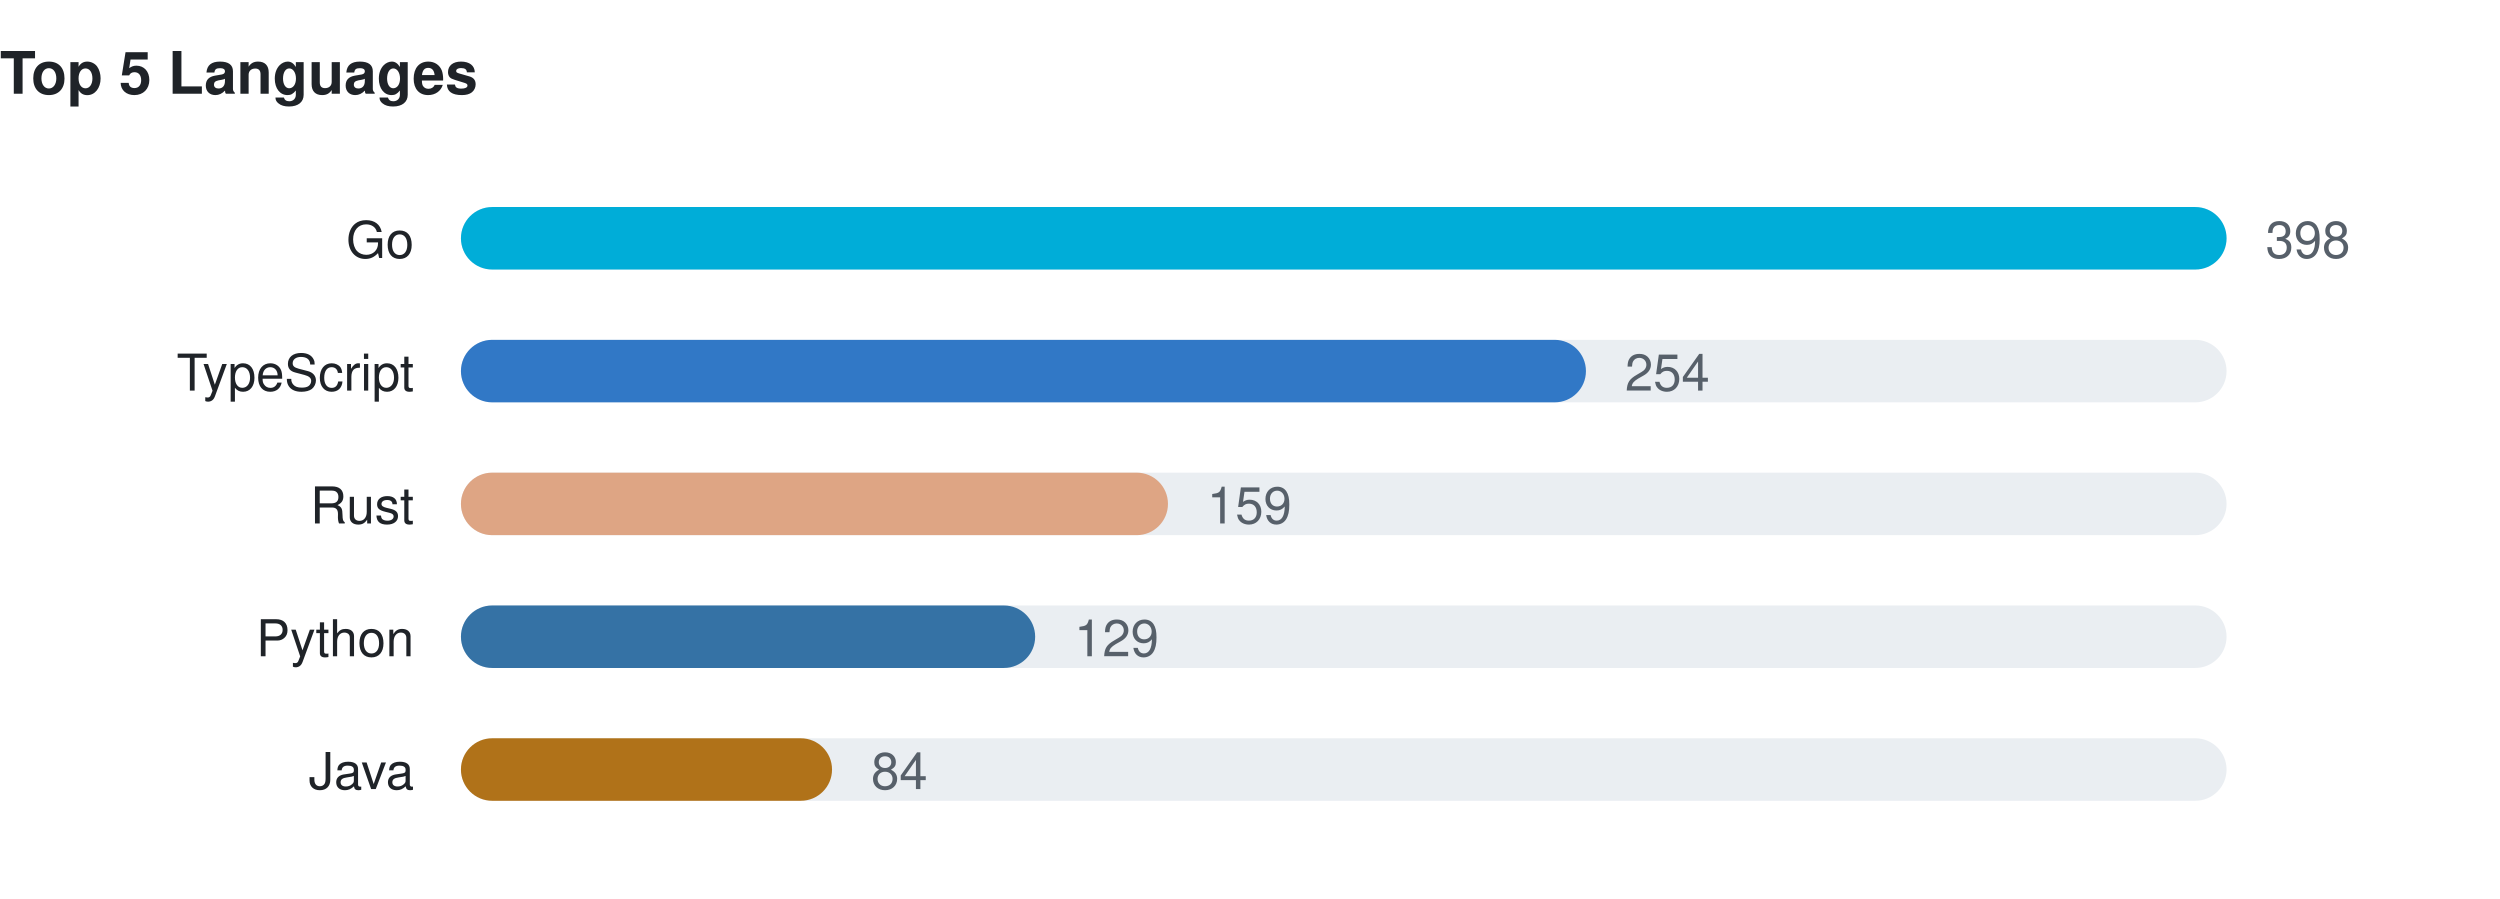
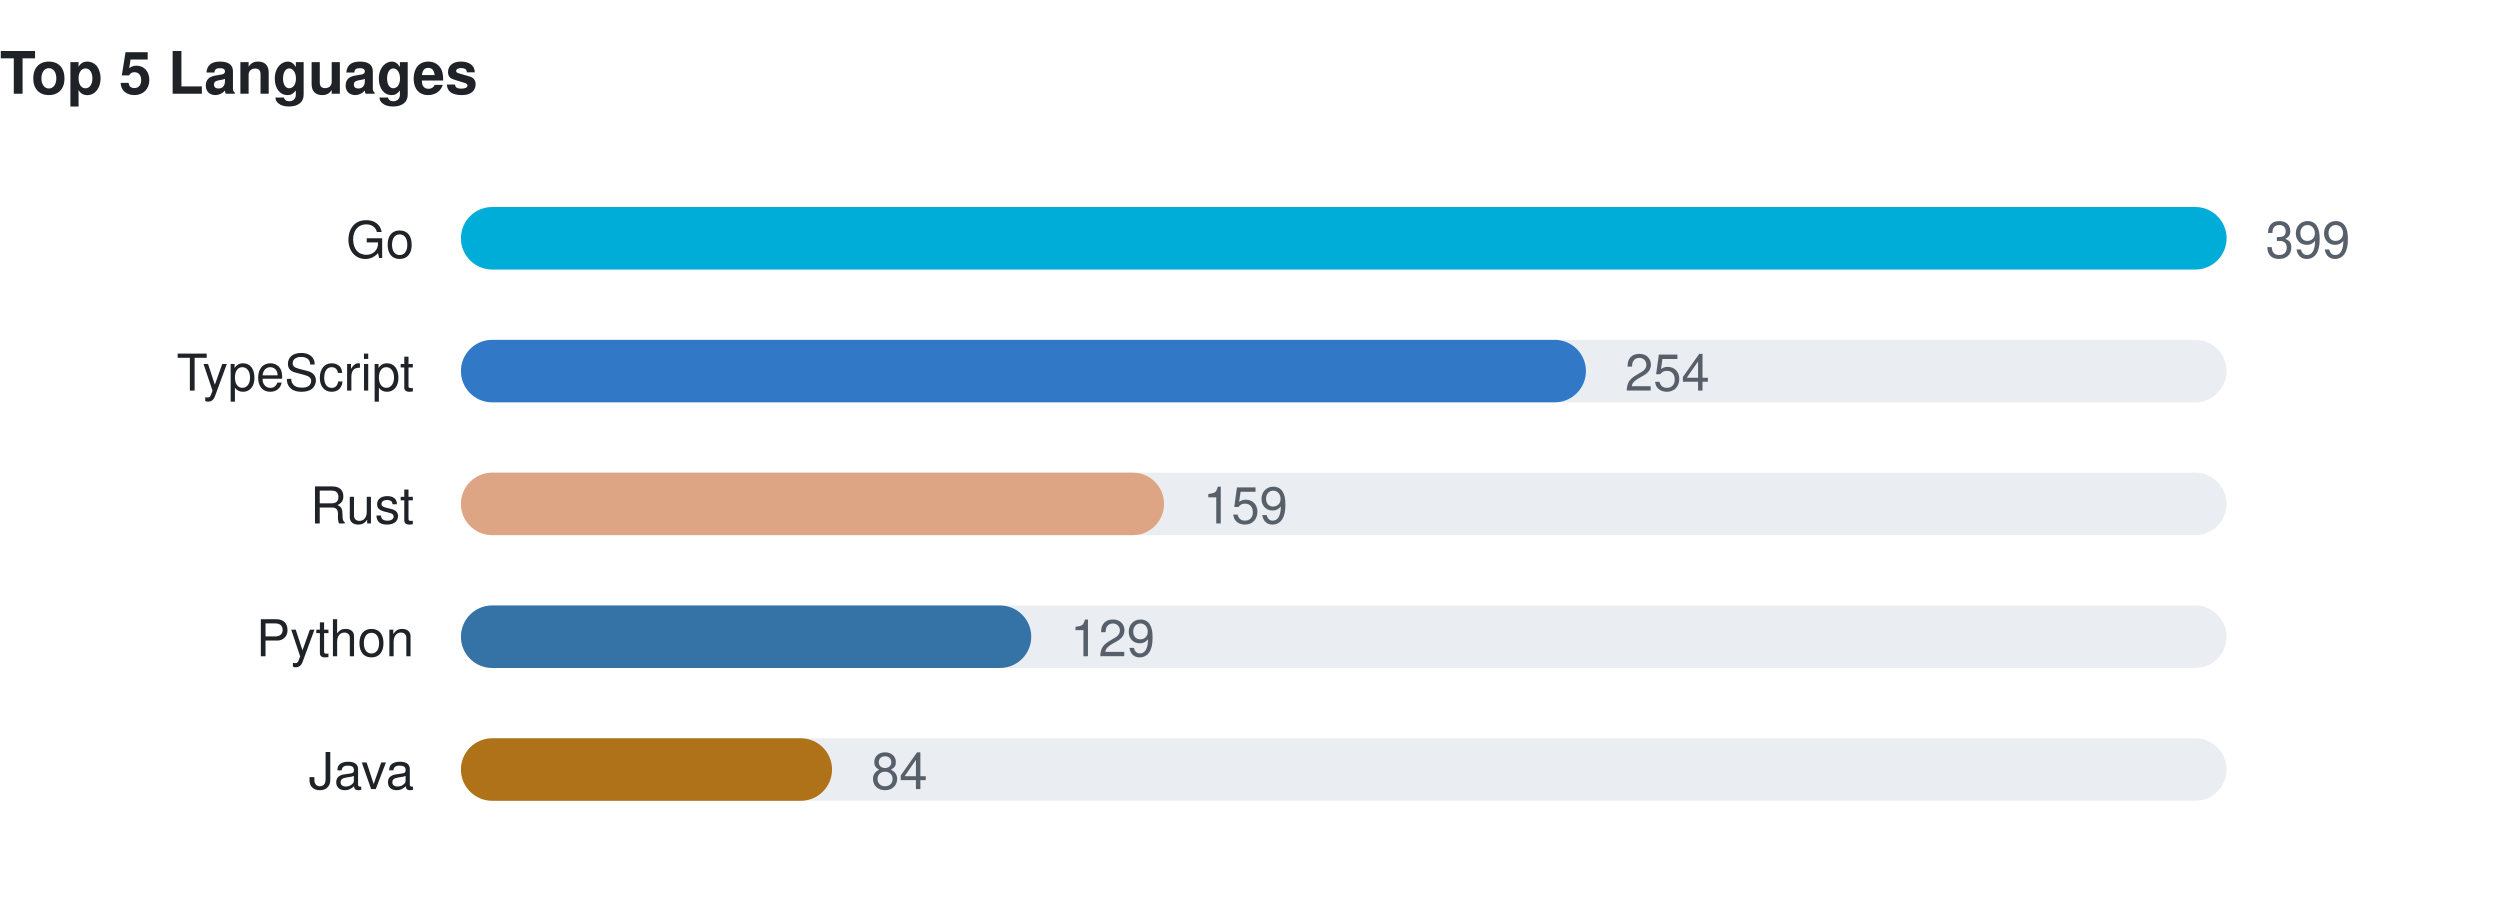
- <svg xmlns="http://www.w3.org/2000/svg" width="640" height="230" viewBox="0 0 640 230" role="img" aria-label="Top languages by solved problems: Go 398, TypeScript 254, Rust 159, Python 129, Java 84">
+ <svg xmlns="http://www.w3.org/2000/svg" width="640" height="230" viewBox="0 0 640 230" role="img" aria-label="Top languages by solved problems: Go 399, TypeScript 254, Rust 159, Python 129, Java 84">
  <style>
    text { font-family: -apple-system, BlinkMacSystemFont, "Segoe UI", Helvetica, Arial, sans-serif; }
    .title { font-size: 15px; font-weight: 600; fill: #1f2328; }
    .label { font-size: 13px; fill: #1f2328; }
    .count { font-size: 13px; fill: #57606a; }
    .track { fill: #eaeef2; }
    @media (prefers-color-scheme: dark) {
      .title { fill: #e6edf3; }
      .label { fill: #e6edf3; }
      .count { fill: #8b949e; }
      .track { fill: #30363d; }
    }
  </style>
  <text x="0" y="24" class="title">Top 5 Languages</text>
  <g transform="translate(0,44)">
    <text x="106" y="22.0" text-anchor="end" class="label">Go</text>
    <rect x="118" y="9.0" width="452" height="16" rx="8" class="track" />
    <rect x="118" y="9.0" width="452" height="16" rx="8" fill="#00ADD8" />
-     <text x="580" y="22.0" class="count">398</text>
+     <text x="580" y="22.0" class="count">399</text>
  </g>
  <g transform="translate(0,78)">
    <text x="106" y="22.0" text-anchor="end" class="label">TypeScript</text>
    <rect x="118" y="9.0" width="452" height="16" rx="8" class="track" />
    <rect x="118" y="9.0" width="288" height="16" rx="8" fill="#3178C6" />
    <text x="416" y="22.0" class="count">254</text>
  </g>
  <g transform="translate(0,112)">
    <text x="106" y="22.0" text-anchor="end" class="label">Rust</text>
    <rect x="118" y="9.0" width="452" height="16" rx="8" class="track" />
-     <rect x="118" y="9.0" width="181" height="16" rx="8" fill="#DEA584" />
-     <text x="309" y="22.0" class="count">159</text>
+     <rect x="118" y="9.0" width="180" height="16" rx="8" fill="#DEA584" />
+     <text x="308" y="22.0" class="count">159</text>
  </g>
  <g transform="translate(0,146)">
    <text x="106" y="22.0" text-anchor="end" class="label">Python</text>
    <rect x="118" y="9.0" width="452" height="16" rx="8" class="track" />
-     <rect x="118" y="9.0" width="147" height="16" rx="8" fill="#3572A5" />
-     <text x="275" y="22.0" class="count">129</text>
+     <rect x="118" y="9.0" width="146" height="16" rx="8" fill="#3572A5" />
+     <text x="274" y="22.0" class="count">129</text>
  </g>
  <g transform="translate(0,180)">
    <text x="106" y="22.0" text-anchor="end" class="label">Java</text>
    <rect x="118" y="9.0" width="452" height="16" rx="8" class="track" />
    <rect x="118" y="9.0" width="95" height="16" rx="8" fill="#B07219" />
    <text x="223" y="22.0" class="count">84</text>
  </g>
</svg>
